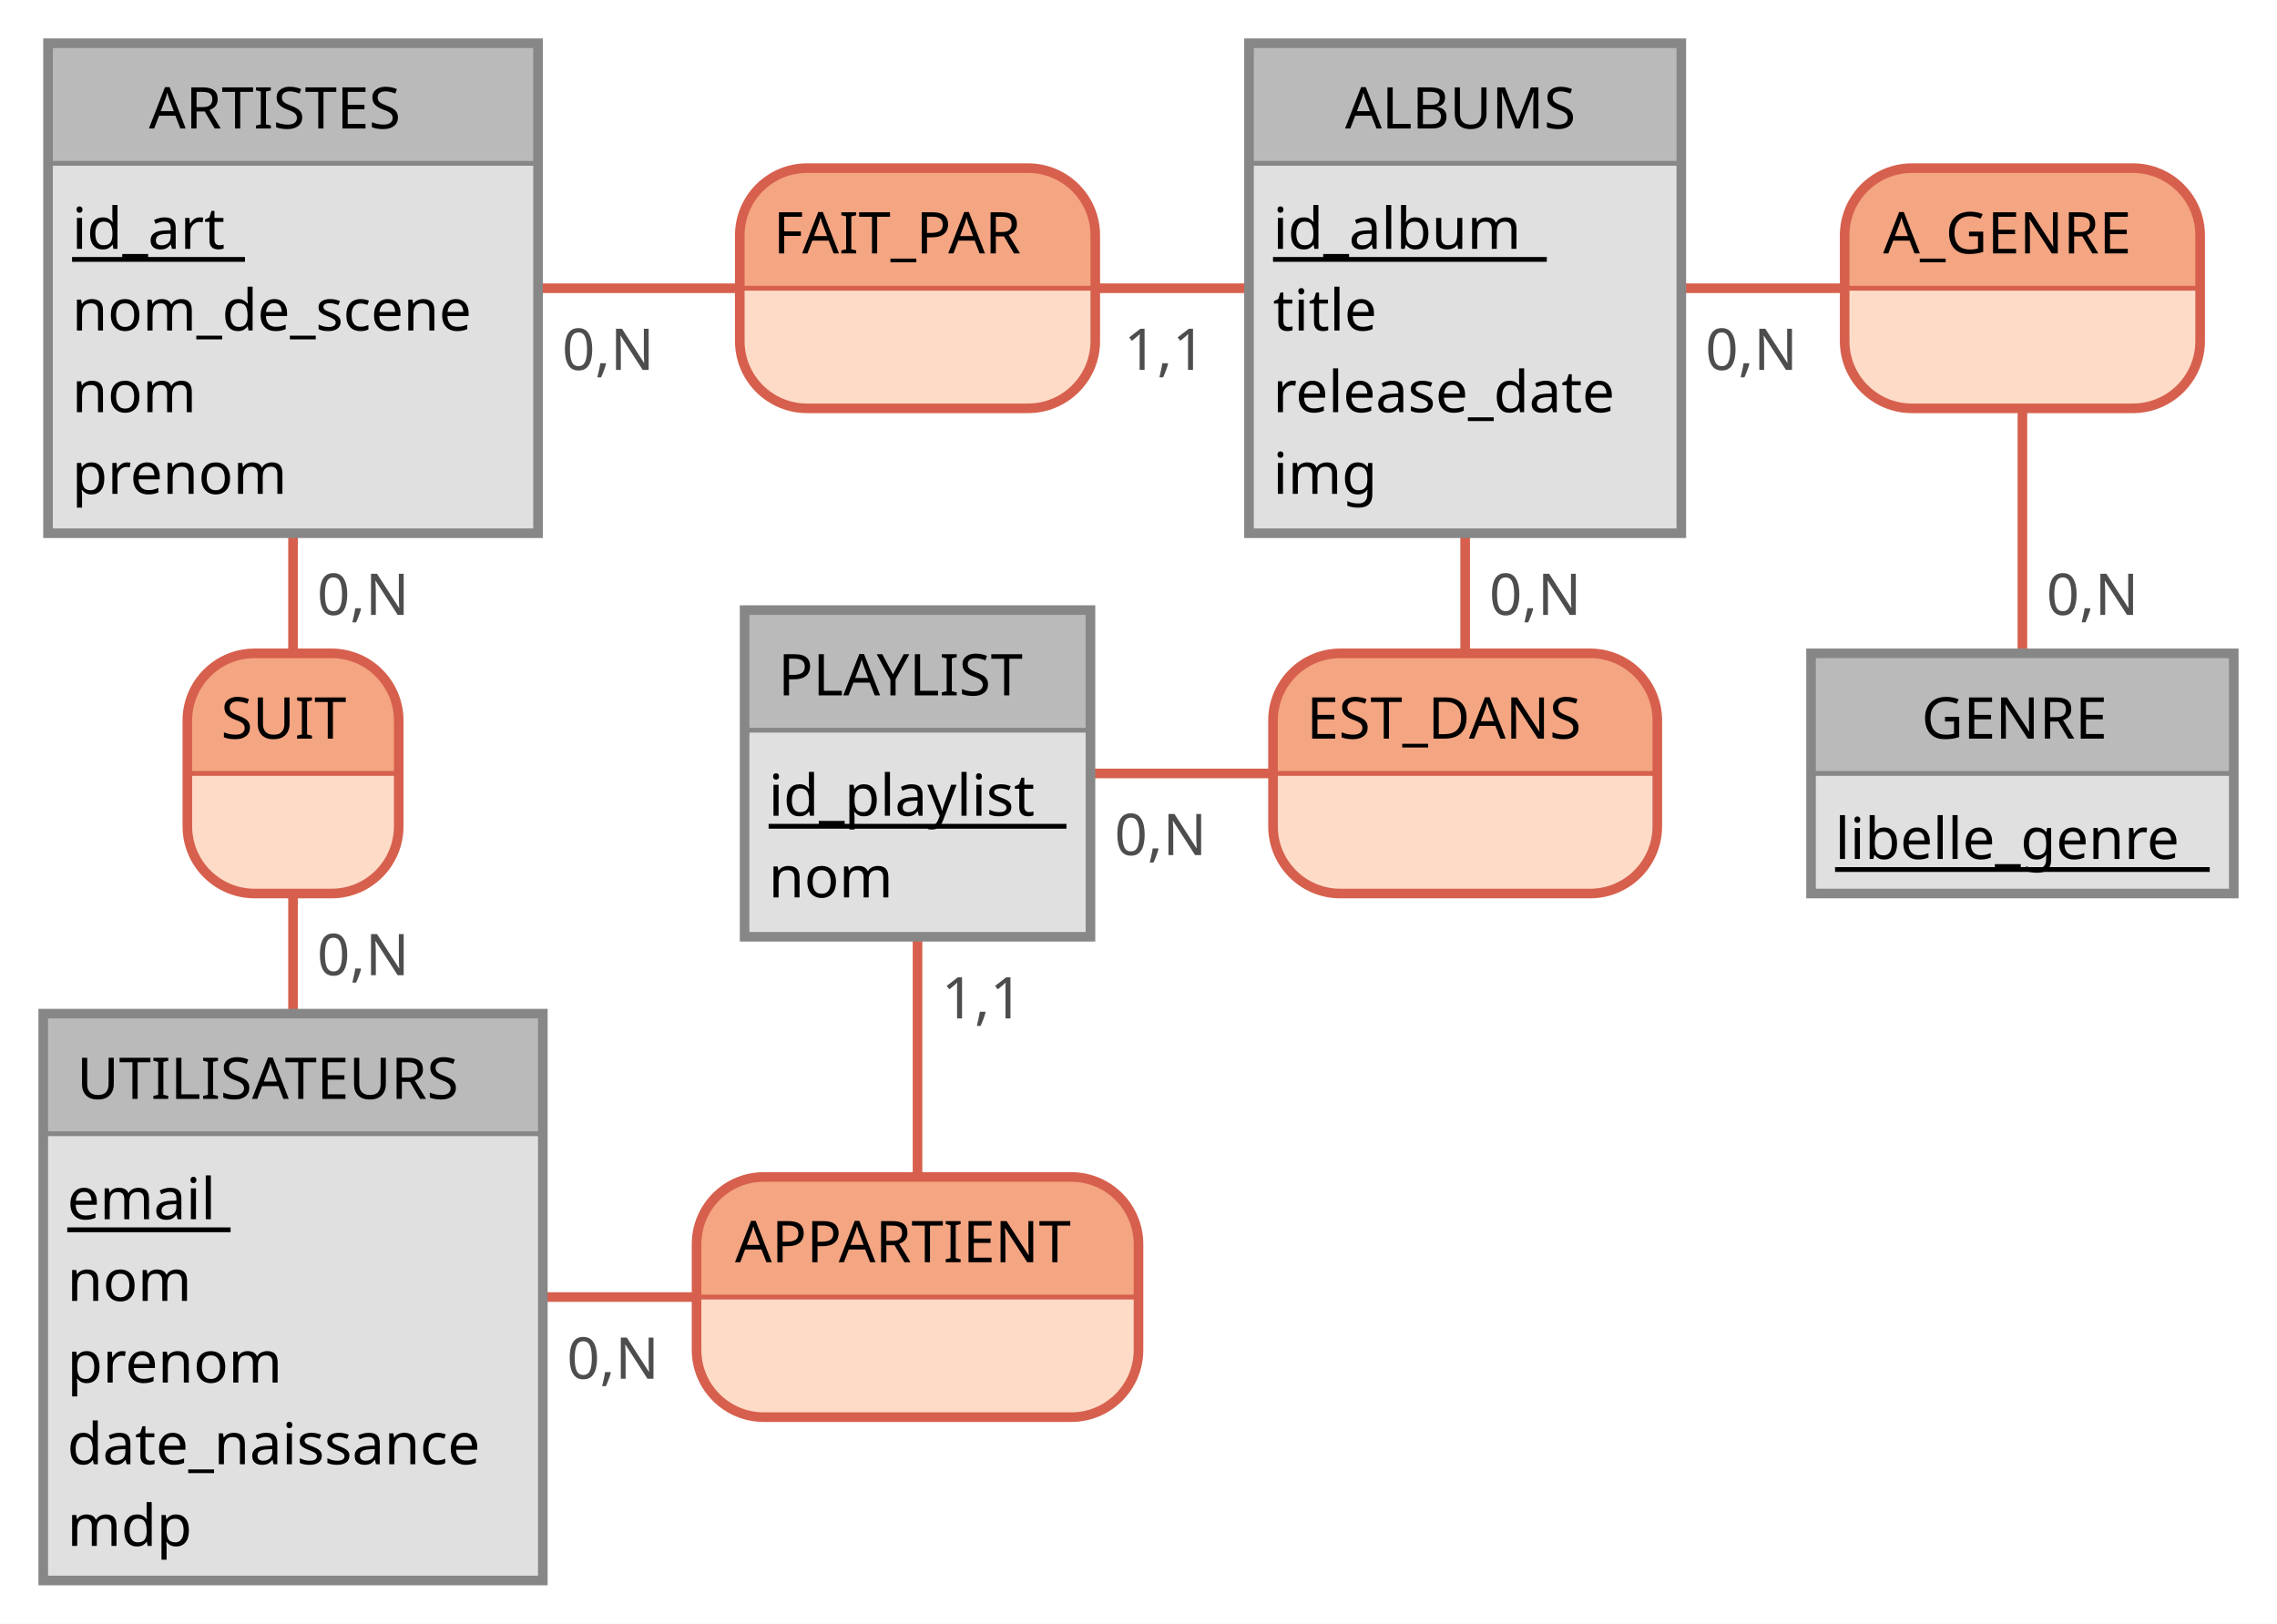
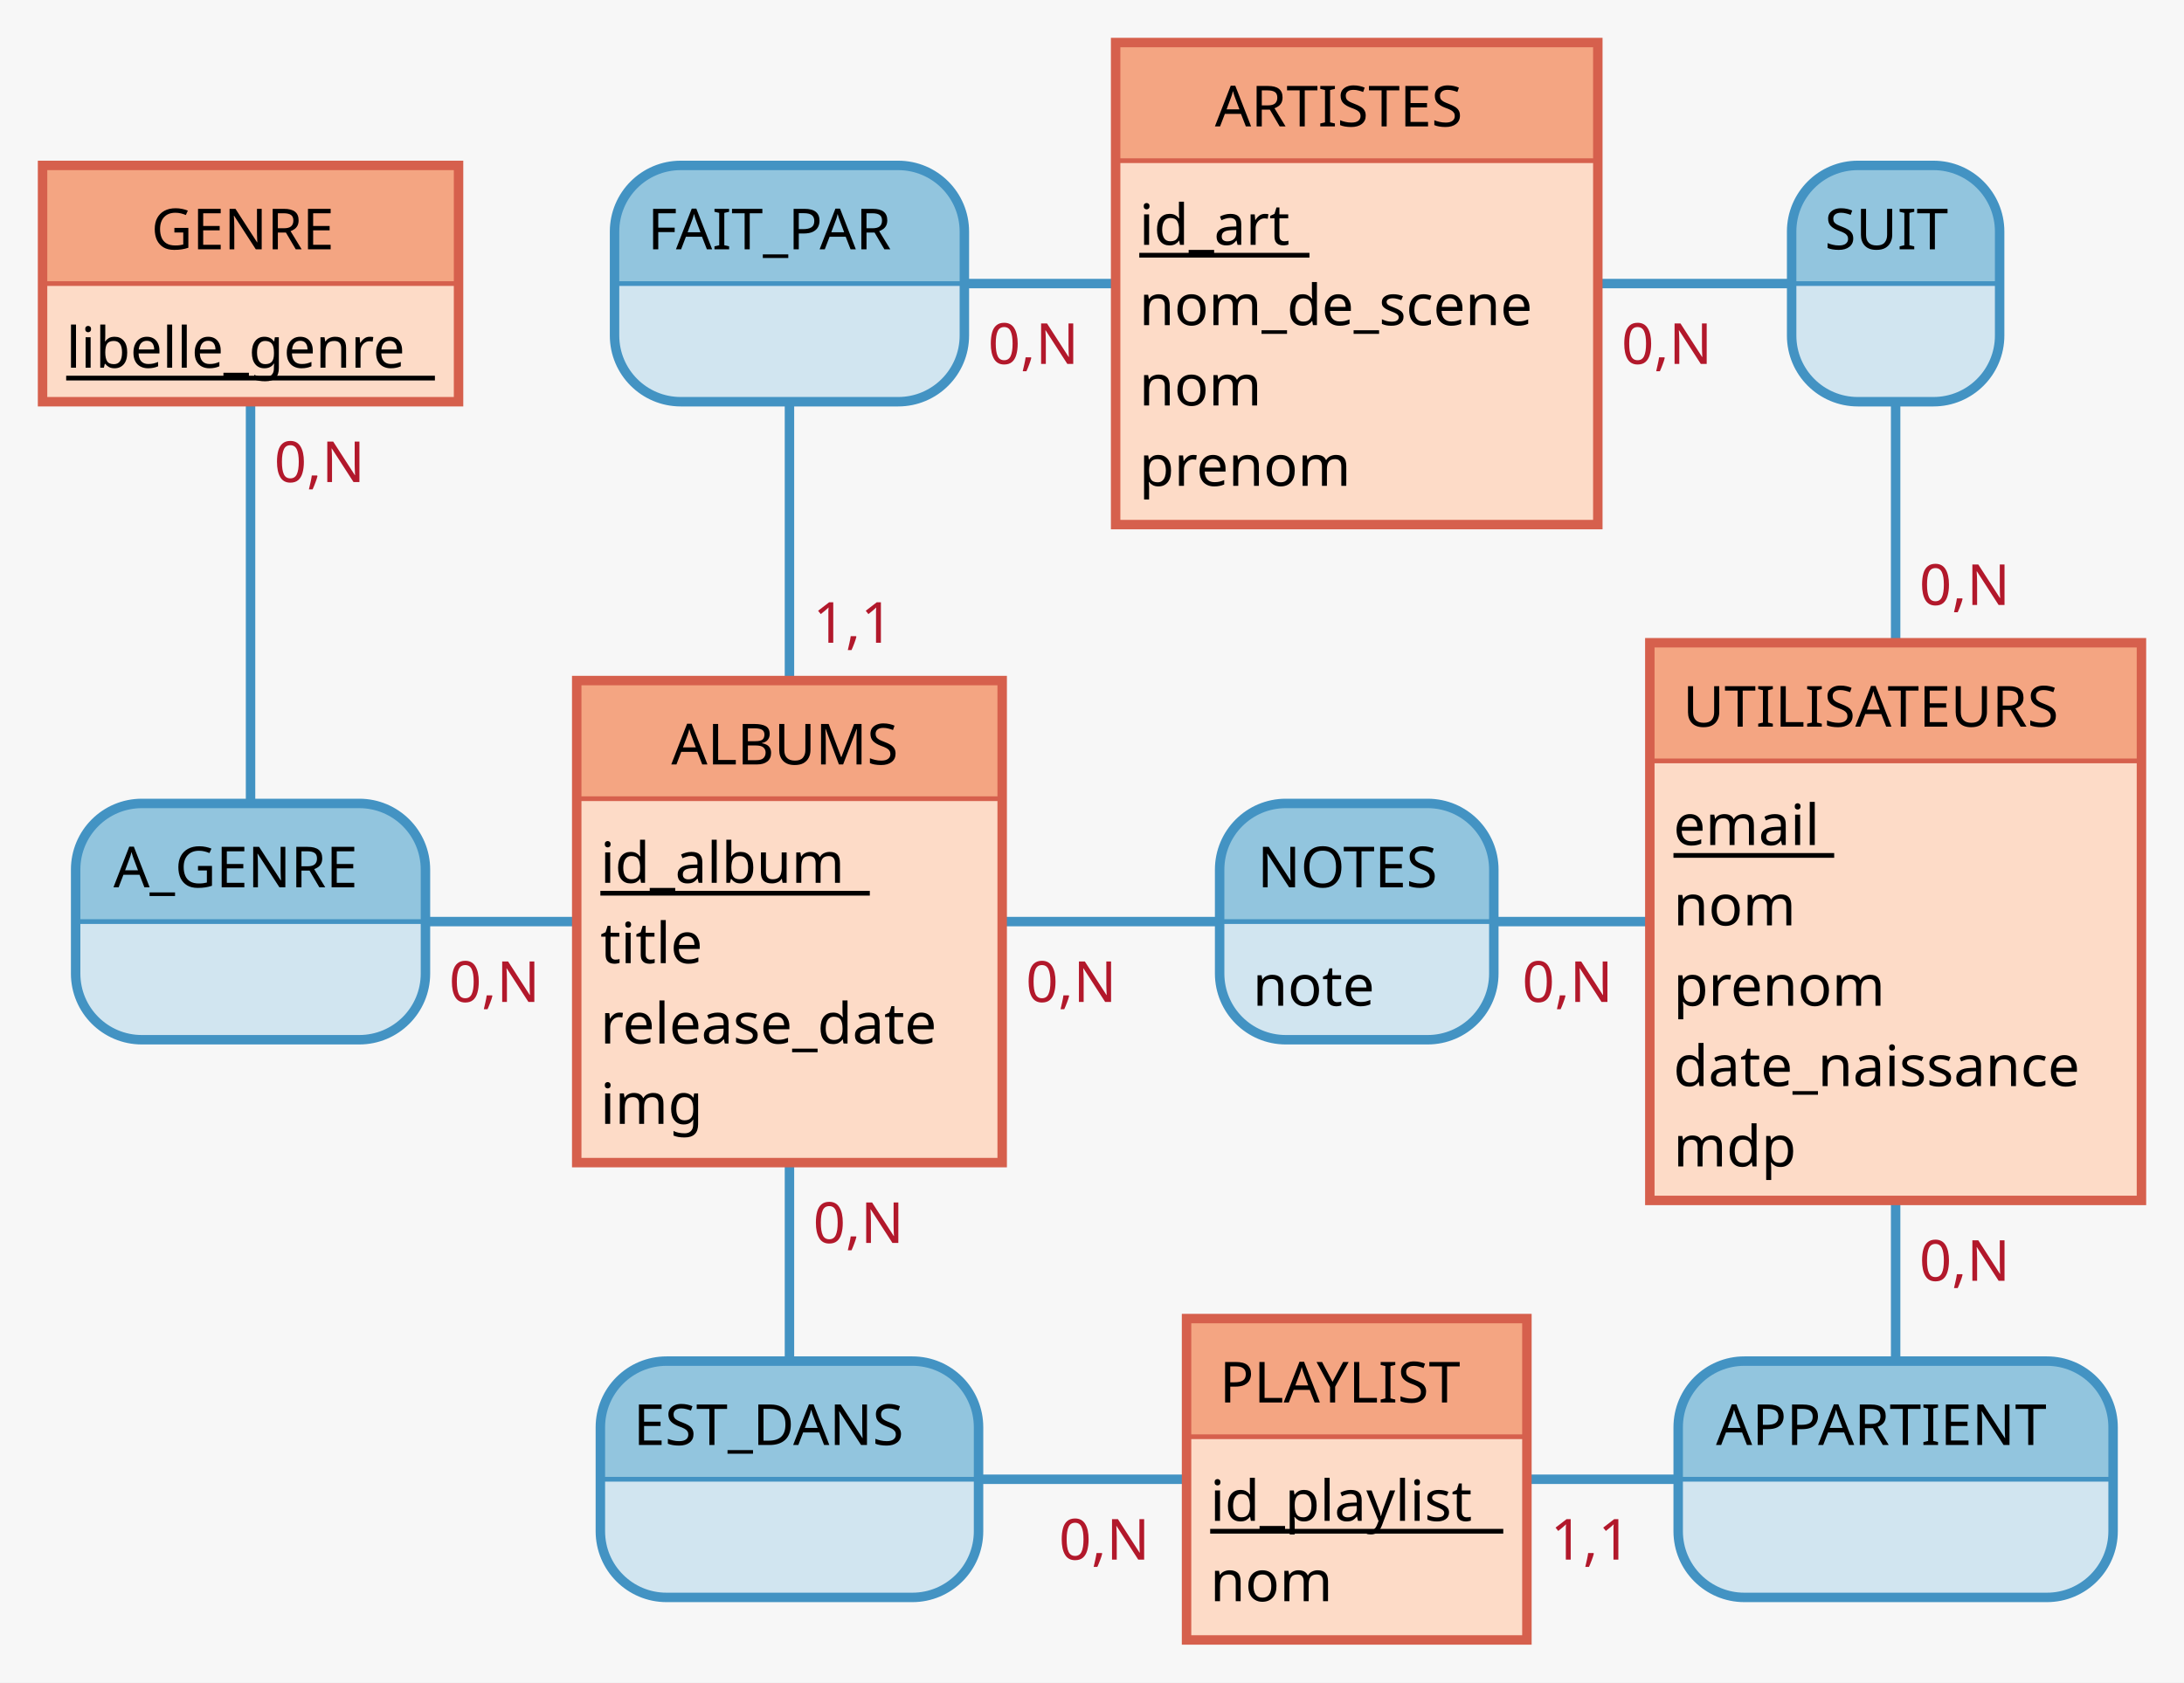
- <svg xmlns="http://www.w3.org/2000/svg" width="474" height="338" viewBox="0 0 474 338">
-   <rect x="0" y="0" width="474" height="338" fill="#ffffff" stroke="none" stroke-width="0" />
+ <svg xmlns="http://www.w3.org/2000/svg" width="462" height="356" viewBox="0 0 462 356">
+   <rect x="0" y="0" width="462" height="356" fill="#f7f7f7" stroke="none" stroke-width="0" />
  <g>
-     <line x1="61" y1="60" x2="191" y2="60" stroke="#d6604d" stroke-width="2" />
-     <line x1="305" y1="60" x2="191" y2="60" stroke="#d6604d" stroke-width="2" />
+     <line x1="287" y1="60" x2="167" y2="60" stroke="#4393c3" stroke-width="2" />
+     <line x1="167" y1="195" x2="167" y2="60" stroke="#4393c3" stroke-width="2" />
    <g>
-       <path d="M214 35 a14 14 90 0 1 14 14 V60 h-74 V49 a14 14 90 0 1 14 -14" fill="#f4a582" stroke="#f4a582" stroke-width="0" />
-       <path d="M228 60 v11 a14 14 90 0 1 -14 14 H168 a14 14 90 0 1 -14 -14 V60 H74" fill="#fddbc7" stroke="#fddbc7" stroke-width="0" />
-       <rect x="154" y="35" width="74" height="50" fill="none" rx="14" stroke="#d6604d" stroke-width="2" />
-       <line x1="154" y1="60" x2="228" y2="60" stroke="#d6604d" stroke-width="1" />
-       <text x="161" y="52.75" fill="#000000" font-family="Verdana" font-size="12">FAIT_PAR</text>
+       <path d="M190 35 a14 14 90 0 1 14 14 V60 h-74 V49 a14 14 90 0 1 14 -14" fill="#92c5de" stroke="#92c5de" stroke-width="0" />
+       <path d="M204 60 v11 a14 14 90 0 1 -14 14 H144 a14 14 90 0 1 -14 -14 V60 H74" fill="#d1e5f0" stroke="#d1e5f0" stroke-width="0" />
+       <rect x="130" y="35" width="74" height="50" fill="none" rx="14" stroke="#4393c3" stroke-width="2" />
+       <line x1="130" y1="60" x2="204" y2="60" stroke="#4393c3" stroke-width="1" />
+       <text x="137" y="52.75" fill="#000000" font-family="Verdana" font-size="12">FAIT_PAR</text>
    </g>
-     <text x="117" y="77" fill="#4d4d4d" font-family="Verdana" font-size="12">0,N</text>
-     <text x="234" y="77" fill="#4d4d4d" font-family="Verdana" font-size="12">1,1</text>
+     <text x="209" y="77" fill="#b2182b" font-family="Verdana" font-size="12">0,N</text>
+     <text x="172" y="136" fill="#b2182b" font-family="Verdana" font-size="12">1,1</text>
  </g>
  <g>
-     <line x1="305" y1="60" x2="421" y2="60" stroke="#d6604d" stroke-width="2" />
-     <line x1="421" y1="161" x2="421" y2="60" stroke="#d6604d" stroke-width="2" />
+     <line x1="287" y1="60" x2="401" y2="60" stroke="#4393c3" stroke-width="2" />
+     <line x1="401" y1="195" x2="401" y2="60" stroke="#4393c3" stroke-width="2" />
    <g>
-       <path d="M444 35 a14 14 90 0 1 14 14 V60 h-74 V49 a14 14 90 0 1 14 -14" fill="#f4a582" stroke="#f4a582" stroke-width="0" />
-       <path d="M458 60 v11 a14 14 90 0 1 -14 14 H398 a14 14 90 0 1 -14 -14 V60 H74" fill="#fddbc7" stroke="#fddbc7" stroke-width="0" />
-       <rect x="384" y="35" width="74" height="50" fill="none" rx="14" stroke="#d6604d" stroke-width="2" />
-       <line x1="384" y1="60" x2="458" y2="60" stroke="#d6604d" stroke-width="1" />
-       <text x="392" y="52.75" fill="#000000" font-family="Verdana" font-size="12">A_GENRE</text>
+       <path d="M409 35 a14 14 90 0 1 14 14 V60 h-44 V49 a14 14 90 0 1 14 -14" fill="#92c5de" stroke="#92c5de" stroke-width="0" />
+       <path d="M423 60 v11 a14 14 90 0 1 -14 14 H393 a14 14 90 0 1 -14 -14 V60 H44" fill="#d1e5f0" stroke="#d1e5f0" stroke-width="0" />
+       <rect x="379" y="35" width="44" height="50" fill="none" rx="14" stroke="#4393c3" stroke-width="2" />
+       <line x1="379" y1="60" x2="423" y2="60" stroke="#4393c3" stroke-width="1" />
+       <text x="386" y="52.75" fill="#000000" font-family="Verdana" font-size="12">SUIT</text>
    </g>
-     <text x="355" y="77" fill="#4d4d4d" font-family="Verdana" font-size="12">0,N</text>
-     <text x="426" y="128" fill="#4d4d4d" font-family="Verdana" font-size="12">0,N</text>
+     <text x="343" y="77" fill="#b2182b" font-family="Verdana" font-size="12">0,N</text>
+     <text x="406" y="128" fill="#b2182b" font-family="Verdana" font-size="12">0,N</text>
  </g>
  <g>
-     <line x1="61" y1="60" x2="61" y2="161" stroke="#d6604d" stroke-width="2" />
-     <line x1="61" y1="270" x2="61" y2="161" stroke="#d6604d" stroke-width="2" />
+     <line x1="167" y1="195" x2="53" y2="195" stroke="#4393c3" stroke-width="2" />
+     <line x1="53" y1="60" x2="53" y2="195" stroke="#4393c3" stroke-width="2" />
    <g>
-       <path d="M69 136 a14 14 90 0 1 14 14 V161 h-44 V150 a14 14 90 0 1 14 -14" fill="#f4a582" stroke="#f4a582" stroke-width="0" />
-       <path d="M83 161 v11 a14 14 90 0 1 -14 14 H53 a14 14 90 0 1 -14 -14 V161 H44" fill="#fddbc7" stroke="#fddbc7" stroke-width="0" />
-       <rect x="39" y="136" width="44" height="50" fill="none" rx="14" stroke="#d6604d" stroke-width="2" />
-       <line x1="39" y1="161" x2="83" y2="161" stroke="#d6604d" stroke-width="1" />
-       <text x="46" y="153.75" fill="#000000" font-family="Verdana" font-size="12">SUIT</text>
+       <path d="M76 170 a14 14 90 0 1 14 14 V195 h-74 V184 a14 14 90 0 1 14 -14" fill="#92c5de" stroke="#92c5de" stroke-width="0" />
+       <path d="M90 195 v11 a14 14 90 0 1 -14 14 H30 a14 14 90 0 1 -14 -14 V195 H74" fill="#d1e5f0" stroke="#d1e5f0" stroke-width="0" />
+       <rect x="16" y="170" width="74" height="50" fill="none" rx="14" stroke="#4393c3" stroke-width="2" />
+       <line x1="16" y1="195" x2="90" y2="195" stroke="#4393c3" stroke-width="1" />
+       <text x="24" y="187.75" fill="#000000" font-family="Verdana" font-size="12">A_GENRE</text>
    </g>
-     <text x="66" y="128" fill="#4d4d4d" font-family="Verdana" font-size="12">0,N</text>
-     <text x="66" y="203" fill="#4d4d4d" font-family="Verdana" font-size="12">0,N</text>
+     <text x="95" y="212" fill="#b2182b" font-family="Verdana" font-size="12">0,N</text>
+     <text x="58" y="102" fill="#b2182b" font-family="Verdana" font-size="12">0,N</text>
  </g>
  <g>
-     <line x1="191" y1="161" x2="305" y2="161" stroke="#d6604d" stroke-width="2" />
-     <line x1="305" y1="60" x2="305" y2="161" stroke="#d6604d" stroke-width="2" />
+     <line x1="401" y1="195" x2="287" y2="195" stroke="#4393c3" stroke-width="2" />
+     <line x1="167" y1="195" x2="287" y2="195" stroke="#4393c3" stroke-width="2" />
    <g>
-       <path d="M331 136 a14 14 90 0 1 14 14 V161 h-80 V150 a14 14 90 0 1 14 -14" fill="#f4a582" stroke="#f4a582" stroke-width="0" />
-       <path d="M345 161 v11 a14 14 90 0 1 -14 14 H279 a14 14 90 0 1 -14 -14 V161 H80" fill="#fddbc7" stroke="#fddbc7" stroke-width="0" />
-       <rect x="265" y="136" width="80" height="50" fill="none" rx="14" stroke="#d6604d" stroke-width="2" />
-       <line x1="265" y1="161" x2="345" y2="161" stroke="#d6604d" stroke-width="1" />
-       <text x="272" y="153.75" fill="#000000" font-family="Verdana" font-size="12">EST_DANS</text>
+       <path d="M302 170 a14 14 90 0 1 14 14 V195 h-58 V184 a14 14 90 0 1 14 -14" fill="#92c5de" stroke="#92c5de" stroke-width="0" />
+       <path d="M316 195 v11 a14 14 90 0 1 -14 14 H272 a14 14 90 0 1 -14 -14 V195 H58" fill="#d1e5f0" stroke="#d1e5f0" stroke-width="0" />
+       <rect x="258" y="170" width="58" height="50" fill="none" rx="14" stroke="#4393c3" stroke-width="2" />
+       <line x1="258" y1="195" x2="316" y2="195" stroke="#4393c3" stroke-width="1" />
+       <text x="266" y="187.75" fill="#000000" font-family="Verdana" font-size="12">NOTES</text>
+       <text x="265" y="212.8" fill="#000000" font-family="Verdana" font-size="12">note</text>
    </g>
-     <text x="232" y="178" fill="#4d4d4d" font-family="Verdana" font-size="12">0,N</text>
-     <text x="310" y="128" fill="#4d4d4d" font-family="Verdana" font-size="12">0,N</text>
+     <text x="322" y="212" fill="#b2182b" font-family="Verdana" font-size="12">0,N</text>
+     <text x="217" y="212" fill="#b2182b" font-family="Verdana" font-size="12">0,N</text>
  </g>
  <g>
-     <line x1="191" y1="161" x2="191" y2="270" stroke="#d6604d" stroke-width="2" />
-     <line x1="61" y1="270" x2="191" y2="270" stroke="#d6604d" stroke-width="2" />
+     <line x1="287" y1="313" x2="167" y2="313" stroke="#4393c3" stroke-width="2" />
+     <line x1="167" y1="195" x2="167" y2="313" stroke="#4393c3" stroke-width="2" />
    <g>
-       <path d="M223 245 a14 14 90 0 1 14 14 V270 h-92 V259 a14 14 90 0 1 14 -14" fill="#f4a582" stroke="#f4a582" stroke-width="0" />
-       <path d="M237 270 v11 a14 14 90 0 1 -14 14 H159 a14 14 90 0 1 -14 -14 V270 H92" fill="#fddbc7" stroke="#fddbc7" stroke-width="0" />
-       <rect x="145" y="245" width="92" height="50" fill="none" rx="14" stroke="#d6604d" stroke-width="2" />
-       <line x1="145" y1="270" x2="237" y2="270" stroke="#d6604d" stroke-width="1" />
-       <text x="153" y="262.75" fill="#000000" font-family="Verdana" font-size="12">APPARTIENT</text>
+       <path d="M193 288 a14 14 90 0 1 14 14 V313 h-80 V302 a14 14 90 0 1 14 -14" fill="#92c5de" stroke="#92c5de" stroke-width="0" />
+       <path d="M207 313 v11 a14 14 90 0 1 -14 14 H141 a14 14 90 0 1 -14 -14 V313 H80" fill="#d1e5f0" stroke="#d1e5f0" stroke-width="0" />
+       <rect x="127" y="288" width="80" height="50" fill="none" rx="14" stroke="#4393c3" stroke-width="2" />
+       <line x1="127" y1="313" x2="207" y2="313" stroke="#4393c3" stroke-width="1" />
+       <text x="134" y="305.75" fill="#000000" font-family="Verdana" font-size="12">EST_DANS</text>
    </g>
-     <text x="196" y="212" fill="#4d4d4d" font-family="Verdana" font-size="12">1,1</text>
-     <text x="118" y="287" fill="#4d4d4d" font-family="Verdana" font-size="12">0,N</text>
+     <text x="224" y="330" fill="#b2182b" font-family="Verdana" font-size="12">0,N</text>
+     <text x="172" y="263" fill="#b2182b" font-family="Verdana" font-size="12">0,N</text>
+   </g>
+   <g>
+     <line x1="287" y1="313" x2="401" y2="313" stroke="#4393c3" stroke-width="2" />
+     <line x1="401" y1="195" x2="401" y2="313" stroke="#4393c3" stroke-width="2" />
+     <g>
+       <path d="M433 288 a14 14 90 0 1 14 14 V313 h-92 V302 a14 14 90 0 1 14 -14" fill="#92c5de" stroke="#92c5de" stroke-width="0" />
+       <path d="M447 313 v11 a14 14 90 0 1 -14 14 H369 a14 14 90 0 1 -14 -14 V313 H92" fill="#d1e5f0" stroke="#d1e5f0" stroke-width="0" />
+       <rect x="355" y="288" width="92" height="50" fill="none" rx="14" stroke="#4393c3" stroke-width="2" />
+       <line x1="355" y1="313" x2="447" y2="313" stroke="#4393c3" stroke-width="1" />
+       <text x="363" y="305.75" fill="#000000" font-family="Verdana" font-size="12">APPARTIENT</text>
+     </g>
+     <text x="328" y="330" fill="#b2182b" font-family="Verdana" font-size="12">1,1</text>
+     <text x="406" y="271" fill="#b2182b" font-family="Verdana" font-size="12">0,N</text>
  </g>
  <g>
    <g>
-       <rect x="10" y="9" width="102" height="25" fill="#bababa" stroke="none" stroke-width="0" opacity="1" />
-       <rect x="10" y="34" width="102" height="77" fill="#e0e0e0" stroke="none" stroke-width="0" opacity="1" />
-       <rect x="10" y="9" width="102" height="102" fill="none" stroke="#878787" stroke-width="2" opacity="1" />
-       <line x1="10" y1="34" x2="112" y2="34" stroke="#878787" stroke-width="1" />
+       <rect x="9" y="35" width="88" height="25" fill="#f4a582" stroke="none" stroke-width="0" opacity="1" />
+       <rect x="9" y="60" width="88" height="25" fill="#fddbc7" stroke="none" stroke-width="0" opacity="1" />
+       <rect x="9" y="35" width="88" height="50" fill="none" stroke="#d6604d" stroke-width="2" opacity="1" />
+       <line x1="9" y1="60" x2="97" y2="60" stroke="#d6604d" stroke-width="1" />
    </g>
-     <text x="31" y="26.75" fill="#000000" font-family="Verdana" font-size="12">ARTISTES</text>
-     <text x="15" y="51.8" fill="#000000" font-family="Verdana" font-size="12">id_art</text>
-     <line x1="15" y1="54" x2="51" y2="54" stroke="#000000" stroke-width="1" />
-     <text x="15" y="68.8" fill="#000000" font-family="Verdana" font-size="12">nom_de_scene</text>
-     <text x="15" y="85.8" fill="#000000" font-family="Verdana" font-size="12">nom</text>
-     <text x="15" y="102.8" fill="#000000" font-family="Verdana" font-size="12">prenom</text>
+     <text x="32" y="52.75" fill="#000000" font-family="Verdana" font-size="12">GENRE</text>
+     <text x="14" y="77.8" fill="#000000" font-family="Verdana" font-size="12">libelle_genre</text>
+     <line x1="14" y1="80" x2="92" y2="80" stroke="#000000" stroke-width="1" />
  </g>
  <g>
    <g>
-       <rect x="260" y="9" width="90" height="25" fill="#bababa" stroke="none" stroke-width="0" opacity="1" />
-       <rect x="260" y="34" width="90" height="77" fill="#e0e0e0" stroke="none" stroke-width="0" opacity="1" />
-       <rect x="260" y="9" width="90" height="102" fill="none" stroke="#878787" stroke-width="2" opacity="1" />
-       <line x1="260" y1="34" x2="350" y2="34" stroke="#878787" stroke-width="1" />
+       <rect x="236" y="9" width="102" height="25" fill="#f4a582" stroke="none" stroke-width="0" opacity="1" />
+       <rect x="236" y="34" width="102" height="77" fill="#fddbc7" stroke="none" stroke-width="0" opacity="1" />
+       <rect x="236" y="9" width="102" height="102" fill="none" stroke="#d6604d" stroke-width="2" opacity="1" />
+       <line x1="236" y1="34" x2="338" y2="34" stroke="#d6604d" stroke-width="1" />
    </g>
-     <text x="280" y="26.75" fill="#000000" font-family="Verdana" font-size="12">ALBUMS</text>
-     <text x="265" y="51.8" fill="#000000" font-family="Verdana" font-size="12">id_album</text>
-     <line x1="265" y1="54" x2="322" y2="54" stroke="#000000" stroke-width="1" />
-     <text x="265" y="68.8" fill="#000000" font-family="Verdana" font-size="12">title</text>
-     <text x="265" y="85.8" fill="#000000" font-family="Verdana" font-size="12">release_date</text>
-     <text x="265" y="102.8" fill="#000000" font-family="Verdana" font-size="12">img</text>
+     <text x="257" y="26.75" fill="#000000" font-family="Verdana" font-size="12">ARTISTES</text>
+     <text x="241" y="51.8" fill="#000000" font-family="Verdana" font-size="12">id_art</text>
+     <line x1="241" y1="54" x2="277" y2="54" stroke="#000000" stroke-width="1" />
+     <text x="241" y="68.8" fill="#000000" font-family="Verdana" font-size="12">nom_de_scene</text>
+     <text x="241" y="85.8" fill="#000000" font-family="Verdana" font-size="12">nom</text>
+     <text x="241" y="102.8" fill="#000000" font-family="Verdana" font-size="12">prenom</text>
  </g>
  <g>
    <g>
-       <rect x="155" y="127" width="72" height="25" fill="#bababa" stroke="none" stroke-width="0" opacity="1" />
-       <rect x="155" y="152" width="72" height="43" fill="#e0e0e0" stroke="none" stroke-width="0" opacity="1" />
-       <rect x="155" y="127" width="72" height="68" fill="none" stroke="#878787" stroke-width="2" opacity="1" />
-       <line x1="155" y1="152" x2="227" y2="152" stroke="#878787" stroke-width="1" />
+       <rect x="122" y="144" width="90" height="25" fill="#f4a582" stroke="none" stroke-width="0" opacity="1" />
+       <rect x="122" y="169" width="90" height="77" fill="#fddbc7" stroke="none" stroke-width="0" opacity="1" />
+       <rect x="122" y="144" width="90" height="102" fill="none" stroke="#d6604d" stroke-width="2" opacity="1" />
+       <line x1="122" y1="169" x2="212" y2="169" stroke="#d6604d" stroke-width="1" />
    </g>
-     <text x="162" y="144.75" fill="#000000" font-family="Verdana" font-size="12">PLAYLIST</text>
-     <text x="160" y="169.8" fill="#000000" font-family="Verdana" font-size="12">id_playlist</text>
-     <line x1="160" y1="172" x2="222" y2="172" stroke="#000000" stroke-width="1" />
-     <text x="160" y="186.8" fill="#000000" font-family="Verdana" font-size="12">nom</text>
+     <text x="142" y="161.75" fill="#000000" font-family="Verdana" font-size="12">ALBUMS</text>
+     <text x="127" y="186.8" fill="#000000" font-family="Verdana" font-size="12">id_album</text>
+     <line x1="127" y1="189" x2="184" y2="189" stroke="#000000" stroke-width="1" />
+     <text x="127" y="203.8" fill="#000000" font-family="Verdana" font-size="12">title</text>
+     <text x="127" y="220.8" fill="#000000" font-family="Verdana" font-size="12">release_date</text>
+     <text x="127" y="237.8" fill="#000000" font-family="Verdana" font-size="12">img</text>
  </g>
  <g>
    <g>
-       <rect x="377" y="136" width="88" height="25" fill="#bababa" stroke="none" stroke-width="0" opacity="1" />
-       <rect x="377" y="161" width="88" height="25" fill="#e0e0e0" stroke="none" stroke-width="0" opacity="1" />
-       <rect x="377" y="136" width="88" height="50" fill="none" stroke="#878787" stroke-width="2" opacity="1" />
-       <line x1="377" y1="161" x2="465" y2="161" stroke="#878787" stroke-width="1" />
+       <rect x="349" y="136" width="104" height="25" fill="#f4a582" stroke="none" stroke-width="0" opacity="1" />
+       <rect x="349" y="161" width="104" height="93" fill="#fddbc7" stroke="none" stroke-width="0" opacity="1" />
+       <rect x="349" y="136" width="104" height="118" fill="none" stroke="#d6604d" stroke-width="2" opacity="1" />
+       <line x1="349" y1="161" x2="453" y2="161" stroke="#d6604d" stroke-width="1" />
    </g>
-     <text x="400" y="153.75" fill="#000000" font-family="Verdana" font-size="12">GENRE</text>
-     <text x="382" y="178.8" fill="#000000" font-family="Verdana" font-size="12">libelle_genre</text>
-     <line x1="382" y1="181" x2="460" y2="181" stroke="#000000" stroke-width="1" />
+     <text x="356" y="153.75" fill="#000000" font-family="Verdana" font-size="12">UTILISATEURS</text>
+     <text x="354" y="178.8" fill="#000000" font-family="Verdana" font-size="12">email</text>
+     <line x1="354" y1="181" x2="388" y2="181" stroke="#000000" stroke-width="1" />
+     <text x="354" y="195.8" fill="#000000" font-family="Verdana" font-size="12">nom</text>
+     <text x="354" y="212.8" fill="#000000" font-family="Verdana" font-size="12">prenom</text>
+     <text x="354" y="229.8" fill="#000000" font-family="Verdana" font-size="12">date_naissance</text>
+     <text x="354" y="246.8" fill="#000000" font-family="Verdana" font-size="12">mdp</text>
  </g>
  <g>
    <g>
-       <rect x="9" y="211" width="104" height="25" fill="#bababa" stroke="none" stroke-width="0" opacity="1" />
-       <rect x="9" y="236" width="104" height="93" fill="#e0e0e0" stroke="none" stroke-width="0" opacity="1" />
-       <rect x="9" y="211" width="104" height="118" fill="none" stroke="#878787" stroke-width="2" opacity="1" />
-       <line x1="9" y1="236" x2="113" y2="236" stroke="#878787" stroke-width="1" />
+       <rect x="251" y="279" width="72" height="25" fill="#f4a582" stroke="none" stroke-width="0" opacity="1" />
+       <rect x="251" y="304" width="72" height="43" fill="#fddbc7" stroke="none" stroke-width="0" opacity="1" />
+       <rect x="251" y="279" width="72" height="68" fill="none" stroke="#d6604d" stroke-width="2" opacity="1" />
+       <line x1="251" y1="304" x2="323" y2="304" stroke="#d6604d" stroke-width="1" />
    </g>
-     <text x="16" y="228.75" fill="#000000" font-family="Verdana" font-size="12">UTILISATEURS</text>
-     <text x="14" y="253.8" fill="#000000" font-family="Verdana" font-size="12">email</text>
-     <line x1="14" y1="256" x2="48" y2="256" stroke="#000000" stroke-width="1" />
-     <text x="14" y="270.8" fill="#000000" font-family="Verdana" font-size="12">nom</text>
-     <text x="14" y="287.8" fill="#000000" font-family="Verdana" font-size="12">prenom</text>
-     <text x="14" y="304.8" fill="#000000" font-family="Verdana" font-size="12">date_naissance</text>
-     <text x="14" y="321.8" fill="#000000" font-family="Verdana" font-size="12">mdp</text>
+     <text x="258" y="296.75" fill="#000000" font-family="Verdana" font-size="12">PLAYLIST</text>
+     <text x="256" y="321.8" fill="#000000" font-family="Verdana" font-size="12">id_playlist</text>
+     <line x1="256" y1="324" x2="318" y2="324" stroke="#000000" stroke-width="1" />
+     <text x="256" y="338.8" fill="#000000" font-family="Verdana" font-size="12">nom</text>
  </g>
</svg>
